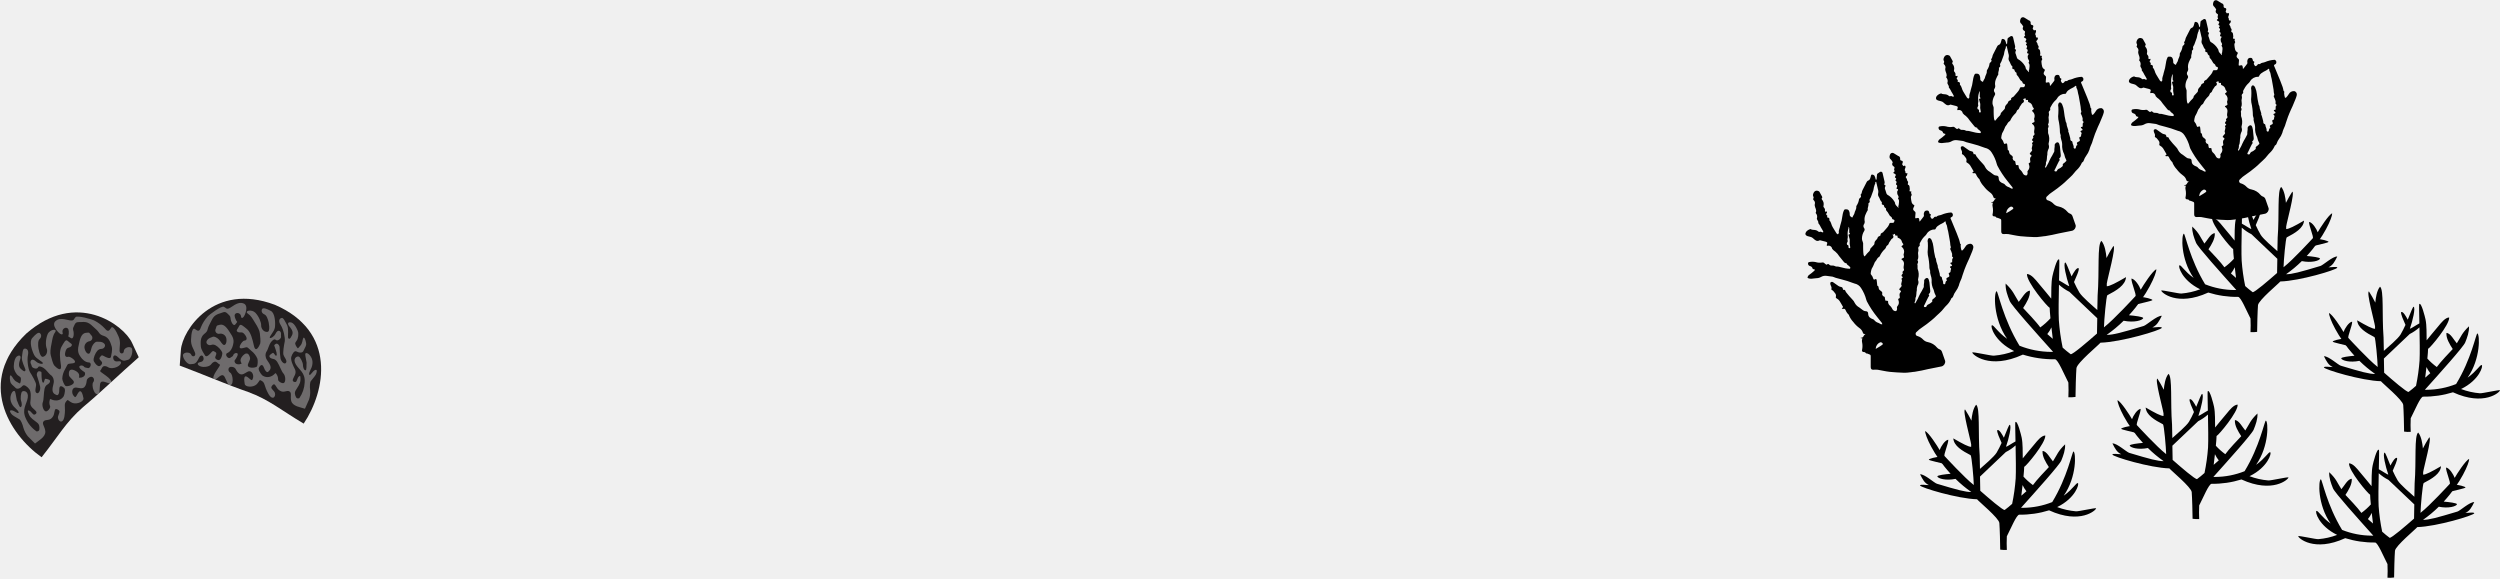
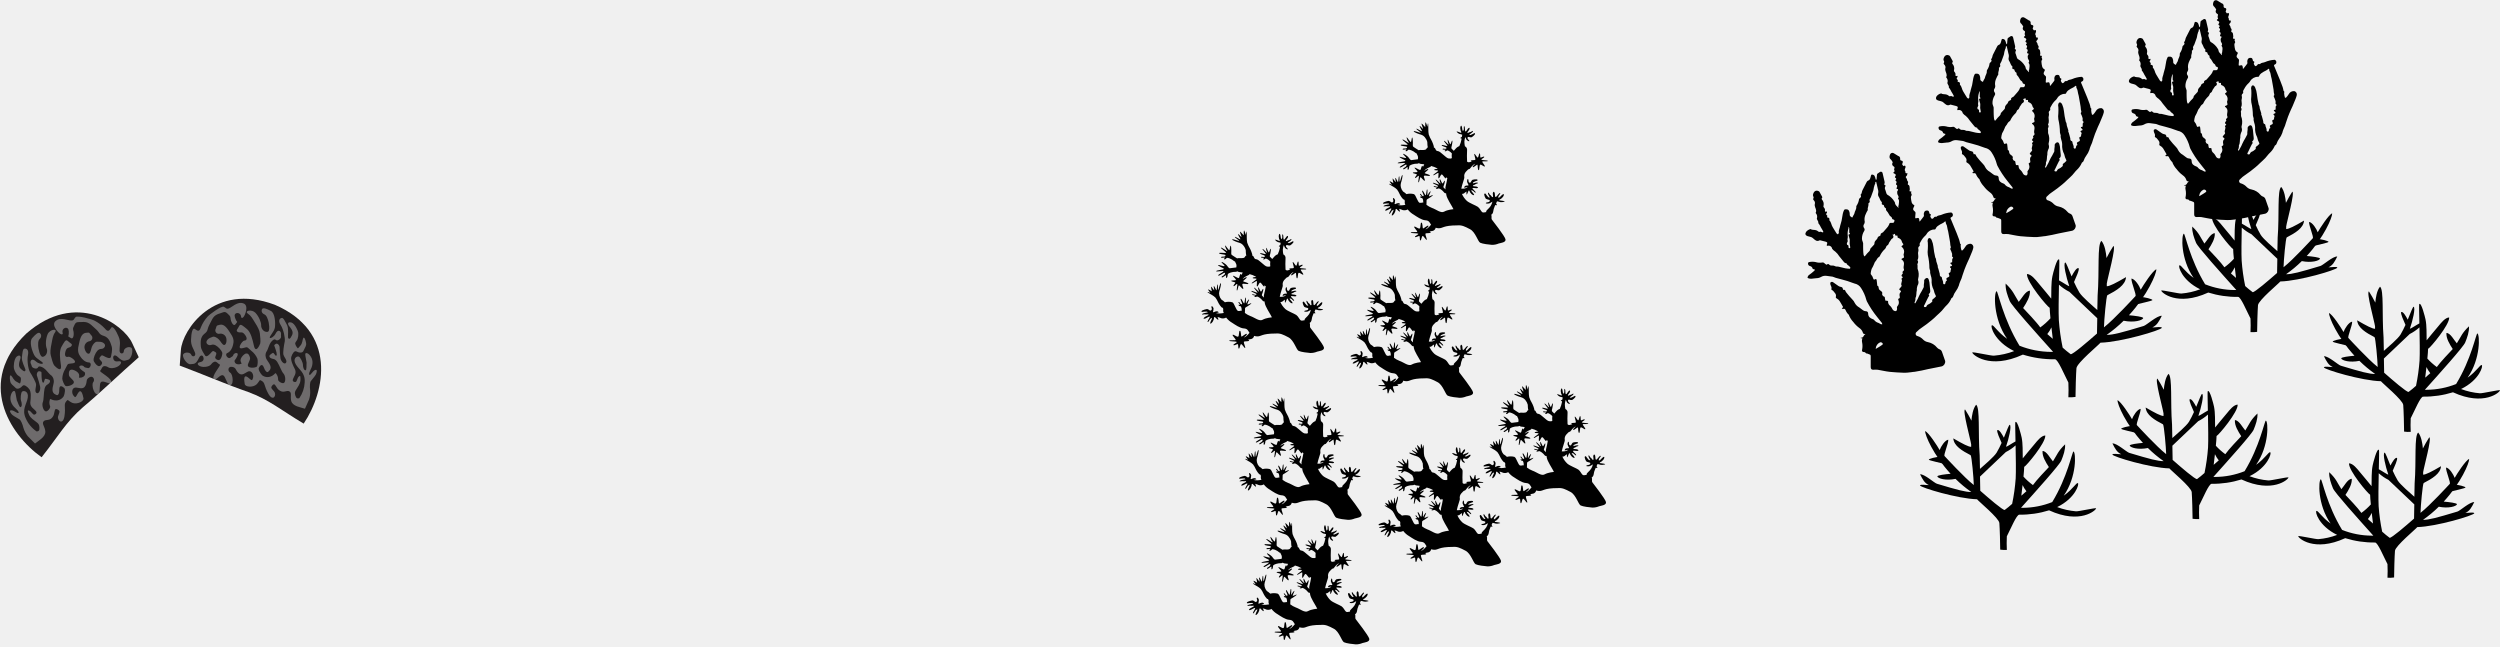
- <svg xmlns="http://www.w3.org/2000/svg" xmlns:xlink="http://www.w3.org/1999/xlink" id="stony-coral" viewBox="0 0 550.66 127.39">
+ <svg xmlns="http://www.w3.org/2000/svg" xmlns:xlink="http://www.w3.org/1999/xlink" viewBox="0 0 550.66 142.36">
  <defs>
    <style>.cls-1{fill:#231f20;}.cls-2{fill:#fff;fill-opacity:0.34;}</style>
+     <symbol id="Soft_coral" data-name="Soft coral" viewBox="0 0 99.94 100">
+       <path d="M95.63,66.17a13,13,0,0,1,1.95.06c.86.06,1.59.24,1.89.22s.38,0,.46-.34-.39-.67-.73-.87a14.71,14.71,0,0,0-3.81-1.16,3.93,3.93,0,0,0-1.86.92,1.12,1.12,0,0,1-1.17.33,1.63,1.63,0,0,1-.85-1,3.56,3.56,0,0,1,.31-1.64c.14-.42-.1-1.11-.6-.86a3,3,0,0,0-1.13,1.87,16.29,16.29,0,0,0,.25,1.94c0,.57.43.76.09,1s-.63.06-.91-.13a5.12,5.12,0,0,0-2.3-.59,2.26,2.26,0,0,0-1.28.77c-.25.43,1.45.52,2.29.7a11.79,11.79,0,0,1-3.08.34,20.5,20.5,0,0,1-3.43-.42,3.46,3.46,0,0,0,.49-2.5A2,2,0,0,1,82.72,63l.21,0c.82.08,3-3.32,3.42-4.34a19.63,19.63,0,0,1,2.22-3.88,14.69,14.69,0,0,1,2.75-2.08c.72-.42,3.84-2.13,3.67-2.44s-1.32.32-2.35.73c.83-1,2-2.61,1.93-2.85h0c-.15-.29-2.26,1-3.06,1.5.33-1.62.8-3.76.59-3.85S89.74,49,89.56,48.72s.73-3.18.27-3.33S88,49,87.71,48.82s-.38-4.72-.89-4.78-.12,4.34-.5,4.38S84.85,43,84.21,43s.67,5.31,1.13,6.44A6.81,6.81,0,0,1,85.4,53a8,8,0,0,1-1.74,3.42,15.72,15.72,0,0,0-2.82,2.17,11.7,11.7,0,0,0-6.06,0c-1.74.63-3,6.94-4.87,7.1s-1.58-.47-2.68-.16l-.11,0a8.14,8.14,0,0,1,.11-1.79A5.78,5.78,0,0,1,67.81,62c.32-.35,1.56-.13,1.88-1s-1.14-.07-1.22-.4,1.92-2,1.2-2.22-1,1-1.67,1.55-1,.38-1.25,0,1.8-3.79,1.17-4.19-2.11,3.5-2.69,3.79-.72-5.1-1.29-4.81.07,4.41-.28,4.65-.46-.66-.79-1.24S61.26,56,61.09,56.27s1.77,3.9,1.35,4.1-2.86-1.24-3.14-1,2.07,1.86,2.85,2.35,2.16,1.09,2.26,1.71c.07.43.11,2.57.13,3.88A18.15,18.15,0,0,1,60,69.86c-3.31,1.1-7.25,4.57-9.93,3s-7.57-2-7.57-2a20.82,20.82,0,0,0,1.1-2.05c.16-.47,4.42-6.94,4.73-9.62.06-.47.13-.95.21-1.42l.3.17s1-.16,1.27-.7a11.31,11.31,0,0,1,2.41-2.33,8.18,8.18,0,0,1,1.89-1c.53-.09,1.33.7,2.21.27s-.85-.63-.66-.91,3-.43,2.65-1-1.52.18-2.51.27-1.09-.25-.95-.67,4.33-1.82,4.14-2.43-4.36,1.45-5,1.37,3.35-4,2.67-4.13-3.33,3.22-3.79,3.21.14-.72.33-1.3.37-2.35,0-2.25S51.89,50,51.4,49.92s-1.3-2.35-1.74-2.28.2,2.4.44,3.15.87,1.88.48,2.38c-.17.21-.85.88-1.57,1.59a6.44,6.44,0,0,0-.22-3,61.74,61.74,0,0,1-1.29-6.25,6.86,6.86,0,0,0,1.22-.7c-.13.43-.15.76,0,.89.69.47,2.35-3.06,3.31-3.16s1.79,3.21,2.52,3.16-.22-4.18.32-4.42,3.62,2.34,4.1,1.87-4.12-3-3.94-3.61,3.24-.08,3.15-.81-2.29-.56-2.84-.93h0a20,20,0,0,1,2.79-1.36c.67-.26,1.62-.56,2.68-.85,0,0,0,0,0,.07,0,.82,2.5,1.28,4.21,2.59a7.25,7.25,0,0,1,1.35,1.35c-1-.34-2.74-1.87-3.29-1.35s3.33,2.88,2.82,3.29-4.34,1.11-4.19,1.93,4-.44,4.75.19-1.11,3.51-.53,4,3-3.06,3.52-2.84S70.34,49,71,49s-.7-5.07-.15-5.34,2.4,2.28,2.88,1.7-1.24-2-1.36-2.68,3.15-.82,3.27-1.51-3.7-.1-3.8-.84,2.69-2.87,2.35-3.32h0c-.3-.4-3.55,1.82-4.52,1.89l-.46-.48c-.37-1-.73-3-1.34-2.94-.23,0-.35.41-.44.94a11.39,11.39,0,0,1-1.1-2.13v0a13.62,13.62,0,0,1,1.59-.2,5.58,5.58,0,0,0,2.91-.77,1.53,1.53,0,0,0,1.19.42,12.28,12.28,0,0,1,4.05.58,7.84,7.84,0,0,1,2.28,1.1c.41.47.08,2.68,1.08,3.24s.12-2.12.55-2.16,3.05,2.52,3.48,1.68S82,37,81.28,36.07s-.72-1.36-.16-1.56,4.57,3,5.16,2.29S82.33,34.16,82,33.39s6.33.58,6-.19-6-1.24-6.24-1.72S83.13,30.33,83.9,30s2.91-1.58,2.59-1.84-5.17,1.42-5.37.85,2.79-2.85,2.45-3.26-3.47,1.75-4.18,2.62-1.66,2.48-2.46,2.48c-.6,0-3.81-.45-5.38-.68a8.88,8.88,0,0,1-.18-1.37c-.06-1.51,1-2.54,1.22-3.5a1.3,1.3,0,0,0,.91-.4,11.56,11.56,0,0,1,3.26-2,7.37,7.37,0,0,1,2.3-.58c.58.1,1.15,1.44,2.21,1.25s-.67-1.15-.39-1.44,3.26.67,3.07-.2-1.63-.38-2.68-.67-1.06-.77-.77-1.25,5.08-.58,5.08-1.44-5,.1-5.66-.29,4.8-3.84,4.13-4.22-4.51,2.78-5,2.59.38-.86.77-1.53,1.15-2.88.77-2.88-2.88,4.12-3.36,3.84-.57-3.55-1.05-3.65-.58,3.16-.58,4.22.28,2.78-.29,3.26S72.1,22,70.89,22.78l0,0c-1.11-.52-3.79.08-5.27-.37s-1-1.34-1.93-1.85a1.57,1.57,0,0,0-.35-.13c.44-.74.46-3.43.51-4.39a9.75,9.75,0,0,1,2-3.84,6.6,6.6,0,0,1,3.07-2.11c1.2-.22,6.35-2.12,6-2.78s-5.5,1.55-5.66,1.15S73,5.75,72.74,5.27s-4.18,2.23-4.51,2,2.19-3.85,1.82-4.22-2.39,2.35-2.69,2.3S68.8,1.3,68.52,1.05s-1.77,1.62-3,2.94c0-1.11,0-4-.29-4s-1,2.2-1.43,3.67c-.18-1.28-.38-2.82-.59-2.81S63,5.06,63,6a20.11,20.11,0,0,1-.36,4,24.32,24.32,0,0,1-2.15,4.6c-.61,1-2.26,4.92-2,6l-.25.06c-1.34.37-.89,2.75-3,2.82s-6.61,5.72-8.76,6-2,0-2,0l-.66-.25a16,16,0,0,0,0-3.87,10.09,10.09,0,0,1,1.86-1.64,5.79,5.79,0,0,1,1.76-.84c.48,0,1.16,1,2,.72s-.73-.88-.54-1.16,2.73.07,2.44-.64-1.38-.07-2.27-.16-1-.5-.82-.95,4-1.27,3.86-2-4,.85-4.6.62,3.23-4,2.63-4.22-3.18,3.06-3.6,3,.17-.79.37-1.42.46-2.63.15-2.57-1.65,4-2.08,3.78-1-2.93-1.44-2.94,0,2.79.22,3.68.68,2.33.29,2.82c-.19.24-1,1.06-1.82,1.84C41,21.92,40,20.52,38.69,19.86c-.37-.19-.68-.33-1-.45a2.68,2.68,0,0,0-.12-.34A19.25,19.25,0,0,1,36,14.13c0-.28-.08-.58-.13-.87a2.68,2.68,0,0,0,.92-.27c.35-.24-.5-.7-1.15-1.1-.12-.71-.23-1.35-.31-1.79a3.12,3.12,0,0,1,1-.31,4.27,4.27,0,0,0,2.34-.89c.49-.6,1.33-1,1.22-1.34s-2.2.51-2.68.71-.86.47-1.1.12.4-1.09.52-1.5.13-1,.27-1.58-.08-2.44-.7-2.54-.9,2.91-1,3.47a3,3,0,0,1-.47,1,9.06,9.06,0,0,1-.65-1.15c-.11-.32,0-1.79,0-2.22s-.2-.8-.42-.7-.38.72-.44,1.29-.12,2.8-.36,2.94-.69,0-.95-.51a19.78,19.78,0,0,0-1.34-1.85s-.93-.83-1.15-.51,0,1,.16,1.44,1.47,1.93,1.52,2.13,0,.55-.18.64-1.47-.7-1.78-.75a4.22,4.22,0,0,1-.77-.15c-.3-.09-1.5-1-1.77-.79s.23.86.59,1.19A12.25,12.25,0,0,0,29,9.59c.25.08.73.29.54.45a1.32,1.32,0,0,1-1,.3A10.24,10.24,0,0,1,27,9.66c-.68-.33-1.19-.72-1.44-.79S25.23,8.74,25,9s0,.7.14,1a10.1,10.1,0,0,0,2.53,2.22,4.2,4.2,0,0,0,2-.2,1.06,1.06,0,0,1,1.15.09A1.26,1.26,0,0,1,31,13.22a4.55,4.55,0,0,1-1.12,1.32c-.34.31-.5,1,0,.94a3.88,3.88,0,0,0,1.92-1.25c.39-.5.51-1.27.82-1.76a1.16,1.16,0,0,0,.17-.49,11.85,11.85,0,0,1,.8,3.76,18.42,18.42,0,0,1-.42,3.8,3.14,3.14,0,0,0-1.78,3.32,85.2,85.2,0,0,1,0,9c-.16.79-1.6.75-1.6.75h0A11.71,11.71,0,0,1,27.52,32c.49-.2.84-.4.81-.62-.08-.59-2.13-.46-3.15-.59l-.58-.33c-.15-.94,1.3-4.51.84-4.7h0c-.51-.21-2,2.91-2.71,3s-1-3.67-1.66-3.4-.08,3.39-.75,3.43-2.46-1.25-2.91-.67,2.44,1.75,2.3,2.33-5.4.42-5.24,1.07,4.15,0,4.48.51-2.59,3.55-2,4,3-2,3.78-1.42.4,4.48,1.24,4.44.66-3.82.95-4.4,3.39,2.66,3.83,1.91-1.51-2-2-2.8a7.11,7.11,0,0,1,1.62,1C28,36,29,38.3,29.78,38.12h0c.63,0,1.51,1.15,2.61,2.25a5.11,5.11,0,0,1,1.26,4.42c-.23,1,1.81,5.68,2.46,9.34a11.8,11.8,0,0,1-2.7-.13A7,7,0,0,1,31,53a2.62,2.62,0,0,1,.44-.12c.42-.09,2.43.88,2.34.27A2.45,2.45,0,0,0,33,51.92a3.6,3.6,0,0,0-2-.35c-.27.07-.55.11-.75-.23s.2-.35.36-.91a19,19,0,0,0,.76-1.77A3.85,3.85,0,0,0,31,46.41c-.32-.43-.71.14-.72.6a4.49,4.49,0,0,1-.24,1.7,1.23,1.23,0,0,1-1,.61c-.33,0-.76-.45-.83-.78a4.16,4.16,0,0,0-1.2-1.62,10.18,10.18,0,0,0-3.34-.39c-.33.06-.8.19-.83.55s0,.38.27.51.85.25,1.55.53a10.89,10.89,0,0,1,1.55.71,1.32,1.32,0,0,1,.42.9h0c0,.24-.47,0-.69-.11a12.68,12.68,0,0,0-2.18-.45c-.48,0-1.34.05-1.28.36s1.5.61,1.77.77a4.65,4.65,0,0,1,.63.47c.24.2,1.66.59,1.74.81s-.18.45-.36.56-2.16.14-2.6.3-1.08.47-1.18.84,1.15.51,1.15.51A19.79,19.79,0,0,0,26,53.56c.54-.14,1,.09,1,.36S25.41,55.71,25,56.13s-.75,1-.67,1.18.45.09.8-.16,1.35-1.32,1.66-1.46a9.33,9.33,0,0,1,1.29-.29h0a2.85,2.85,0,0,1-.47,1c-.35.46-2.4,2.65-1.91,3s2-.68,2.36-1.17.76-.89,1-1.25.33-1.21.7-1.36l.44.15a3.09,3.09,0,0,1,.28.71c.17.49,1,2.59,1.26,2.45s.06-1,.18-1.79a3,3,0,0,0-.1-.68,11.3,11.3,0,0,1,2.1,1.51,2.35,2.35,0,0,0,1.69.41,17.49,17.49,0,0,1-4,5.69c-1.89,1.73-7.41,3.78-9,4.89s-2.52,3.47-3.47,4.26-1.93.11-3.39,0a2.35,2.35,0,0,0,.07-.31c.16-1.1-2.21-2.37-3.63-4.58a10.62,10.62,0,0,1-1.48-3.65,1.36,1.36,0,0,0,.49.34,21.91,21.91,0,0,0,1.92,1.09,5.58,5.58,0,0,0,2.75.1c.58-.23,0-.72-.54-.82a6.28,6.28,0,0,1-2-.56,1.14,1.14,0,0,1-.5-1.06c0-.33.71-.66,1.12-.66a5.56,5.56,0,0,0,2.21-.86,9,9,0,0,0,1.25-3.2c0-.33,0-.82-.46-.92s-.46,0-.67.16-.5.79-1,1.42a10.31,10.31,0,0,1-1.21,1.39,1.86,1.86,0,0,1-1.17.23c-.29,0,.09-.46.29-.66a11.49,11.49,0,0,0,1-2c.17-.46.25-1.32-.12-1.32S13.08,58.76,12.84,59a4.82,4.82,0,0,1-.71.53c-.29.2-1.09,1.52-1.38,1.55s-.5-.26-.58-.46.34-2.14.26-2.61-.3-1.15-.71-1.32-.87,1-.87,1A16.31,16.31,0,0,0,8.59,60a.79.79,0,0,1-.67.92c-.33,0-1.75-1.88-2.17-2.35s-1-.92-1.24-.89-.21.43,0,.82,1.25,1.58,1.34,1.92a7.75,7.75,0,0,1,0,1.32h0a3.63,3.63,0,0,1-1.12-.66c-.46-.43-2.58-2.87-3.17-2.47s.33,2.11.83,2.54.87.92,1.25,1.22,1.5.6,1.46,1-.58.4-1.21.46-3.29.43-3.21.76,1.21.27,2.09.53a5.91,5.91,0,0,0,3-.43,4.58,4.58,0,0,1,1.19-.23c.19.43.47,1,.78,1.71-.43.67-1,1.5-.51,1.53a3.7,3.7,0,0,0,1.12-.24l.4.81a16.55,16.55,0,0,1,1.42,5,3.41,3.41,0,0,0,1.58,2.21h0c-.79.95.16,2.84-.63,3.94S.69,92.72.06,95.4s4.1,3,5.52,3.47a13.72,13.72,0,0,0,5.52,1.1c2.21-.16,7.73-.79,9.62-1.74s3.81-8.67,8.22-11,6.76-3.47,10.39-3.15c11.83,0,11.71,2.5,15.34,2.35A9.83,9.83,0,0,0,57,86a3.34,3.34,0,0,0,2.31,2.56,15,15,0,0,1,2.72.63c-.59.21-1,.42-1,.66.08.64,2.5.53,3.71.68l.67.36c.17,1-1.6,4.81-1.07,5h0c.59.24,2.37-3.08,3.25-3.15s1.13,3.95,1.9,3.67.16-3.63.94-3.66,2.88,1.38,3.42.76S71,91.64,71.16,91s6.37-.36,6.18-1.06-4.88-.09-5.27-.61,3.12-3.75,2.41-4.22S70.92,87.22,70,86.59s-.39-4.8-1.37-4.76-.84,4.08-1.19,4.68S63.51,83.61,63,84.4s1.73,2.13,2.36,3a8.59,8.59,0,0,1-1.88-1.06,18.63,18.63,0,0,1-2.72-2.85l.2-.25c.95-1.26,1.26-3.15,4.41-3.31s7.26-3.11,9.46-4.53a16.87,16.87,0,0,0,5-4.34,5.39,5.39,0,0,0,4,.57,15.78,15.78,0,0,1,3.15-1.07,2.33,2.33,0,0,0-.36.61c-.12.74-.69,1.44-.39,1.7s1.86-1.27,2.21-1.65.55-.74,1-.51.25,1.16.39,1.59.47,1,.68,1.58S92,76.17,92.67,76s-.86-3-1.09-3.61a2.61,2.61,0,0,1-.16-1.14h0a13.68,13.68,0,0,1,1.32.85c.3.26,1,1.68,1.34,2.07s.67.68.84.51-.06-.81-.34-1.37S93,70.66,93.16,70.44s.68-.24,1.23.14,2.42,1.25,2.42,1.25,1.41.44,1.43.06-.59-.95-1-1.29-2.6-1.27-2.76-1.45-.37-.5-.21-.67,1.86.12,2.19.05a4.86,4.86,0,0,1,.86-.13c.34,0,2,.35,2.2.1s-.74-.72-1.29-.9A17.48,17.48,0,0,0,95.67,67c-.29,0-.89,0-.8-.22A1.13,1.13,0,0,1,95.63,66.17Z" />
+       <polygon points="65.25 0 65.25 0 65.25 0 65.25 0" />
+     </symbol>
    <symbol id="Acropora_spp." data-name="Acropora spp." viewBox="0 0 99.52 82.08">
      <g id="ian_symbols_874ac0bd37e014841593bf102519fd55" data-name="ian symbols 874ac0bd37e014841593bf102519fd55">
        <path d="M85.8,33.42c1.25-.4,8.86-1.93,8.72-2.4s-3.93-1.6-6.54-1.6" />
        <path d="M94.44,45.41c2.45-1.12,3.44-3,5-6.11-2.57-.15-8,4.91-9.53,5.35-11.78,3.54-16,4.67-19.41,4.67a68.69,68.69,0,0,0,8.91-7.42c5.5,1.12,9.89-.19,10.3-1.4-.17-.72-4.43-1.21-7.51-1.49C91.92,28.44,96.66,17.29,96.57,14.9c-1.94.75-6.89,8.38-8.19,10.72-.64-1.9-3-5.65-4.88-5.85C83.4,22,86.26,28.3,85.61,29S74.32,41.28,69.25,45.23l-.16.14c.06-3.67,1.22-16.55,1.79-16.85,4.75-2.46,9.49-5.25,9.79-9.5-5.38,3.13-8.6,4.79-10.09,4.78,0-.4,0-.88,0-1.41h0c.33-2.6,5.07-19.56,3.44-19.68A68.15,68.15,0,0,0,70.43,9c-.22-2.66-.86-6.88-2.66-9-2.3,1.83-1,15.83-2,28.67-.06.78-.11,3.94-.16,7.6-2.27-2-8-6.88-9.41-9.19a56,56,0,0,1-2.81-5.49c.8-1.93,3.1-6.7,2.36-7.27-1-.38-2.58,2.26-3.64,4.32-1.69-4.05-2.83-7.32-3.35-7.31-1.11.73.53,7.8,2.14,12.42-.61,0-3.34-1.94-5.36-3,.13-6,.23-10.77.08-10.93-1.17-1.21-3.28,7.37-3.57,8.78-.7,3.43-.54,8.13-.61,11.71-.87-1.17-3.81-4.59-6.73-8.12-1.5-1.81-3.73-4.71-6-4.81-.34,4.09,10.74,17.26,11.92,17.74,0,1,.16,3.07.4,5.5a35,35,0,0,1-5.34,4.78c-1.72-2.53-7.67-8.79-9-10.17,1.8-2.79,3.79-6,3.57-9.09-2.27,0-4.34,4.18-5.87,5.86-2.45-3.84-2.78-5.7-6.87-9.61-.18,3.15,1,6.31,2.13,9.12.93,2.41,14.16,17.12,22.78,26.73h-.09l-1,0h0A45.55,45.55,0,0,1,24.79,55c-8.64-14.19-11.18-28.23-12-28.6h0c-1.4.46-2,14.26,5.52,25-5.19-3.69-7.08-7.46-8-7.1S11.55,52.72,22,57.82a38.84,38.84,0,0,1-10.63,2.4C10,60.35.48,58.15,0,58.51c-.08,1,8.89,9.27,26.57,1.15a54.36,54.36,0,0,0,16.86,2.46c1.54,0,4.82,8,7,12.2.1,2.56.14,5.35,0,7.71a20.39,20.39,0,0,0,3.74-.16c0-2.8.25-12.29.49-15.07s11.83-12.3,12.6-13.39c10.88-.28,31.83-6.56,32.23-7.82C99.19,44.85,96.43,45.41,94.44,45.41ZM39.37,48.88a16.67,16.67,0,0,0,2.17-3.49c.23,2.05.47,4.14.71,6Zm26.07-.27c-4.83,4.25-12.67,11-13.79,10.85h0A52.79,52.79,0,0,1,47.43,56a108.17,108.17,0,0,1-2-14.37c-.21-4-.08-11.78.06-18.64A24.88,24.88,0,0,0,51,26.75h0L65.58,40.59C65.54,43.8,65.49,46.85,65.44,48.61Z" />
      </g>
    </symbol>
    <symbol id="New_Symbol_4" data-name="New Symbol 4" viewBox="0 0 37 48.48">
      <path d="M21.59,48.47c-1-.05-2-.08-3-.19s-1.79-.32-2.69-.47c-.33-.05-.68,0-1,0s-.53-.13-.54-.58c0-.76,0-1.53,0-2.29,0-.28,0-.42-.28-.51l-.52-.2c-.09,0-.24,0-.28-.09a.52.52,0,0,0-.47-.23.35.35,0,0,1-.35-.49,4,4,0,0,0,0-1.67,1.15,1.15,0,0,1,0-.6c.12-.26.06-.3-.18-.27,0,0-.09,0-.13-.05s.07-.07.11-.07c.3,0,.45-.17.57-.42s.24-.21.37-.31a2.92,2.92,0,0,1-.43-.16.38.38,0,0,1-.13-.21,1.9,1.9,0,0,0-.79-1.05,6.44,6.44,0,0,1-1.33-1.32,4.83,4.83,0,0,1-.94-1.45s0-.07,0-.09a2.87,2.87,0,0,1-.77-1.11c-.11-.19-.22-.29-.44-.24a.61.61,0,0,1-.25,0,.46.46,0,0,1-.13-.08s.06-.12.1-.14c.24-.09.2-.2.08-.38-.24-.37-.42-.78-.67-1.14a1.78,1.78,0,0,0-.6-.54c-.21-.11-.26-.17-.21-.41a.83.83,0,0,0-.2-.78c-.2-.21-.33-.5-.61-.65A.21.21,0,0,1,5.71,30c.12-.38-.16-.67-.24-1,0-.18-.08-.35.09-.46a.43.43,0,0,1,.52,0c.39.28.77.56,1.17.82a1.3,1.3,0,0,0,.46.19c.38.07.45.13.53.51a.5.5,0,0,0,.08.17c.49-.16.45.36.64.54a19.46,19.46,0,0,0,1.36,1.57,2.29,2.29,0,0,1,.52.75,2.43,2.43,0,0,0,1,1,8.25,8.25,0,0,1,.77.58,1,1,0,0,0,.59.24c.42,0,.6.2.6.56,0,.69.47,1,1,1.19a.79.79,0,0,1,.29.16,1.82,1.82,0,0,0,1,.68,4.22,4.22,0,0,1,.53.29c.08,0,.19,0,.29,0a.71.71,0,0,0-.07-.27c-.35-.45-.72-.89-1.07-1.34a20.84,20.84,0,0,1-2.26-3.44,1.12,1.12,0,0,1-.12-.33,8.56,8.56,0,0,0-1.15-2.59,2.16,2.16,0,0,0-1.45-1c-.52-.15-1-.38-1.53-.54-.86-.26-1.73-.48-2.59-.71l-.18-.07a2.4,2.4,0,0,0-.52-.19c-.45-.06-.89-.1-1.34-.18a1.85,1.85,0,0,0-1.21.24,2.1,2.1,0,0,1-1.07.28,9.13,9.13,0,0,0-1,.11l-.2,0c-.3,0-.74-.12-.71-.27A1,1,0,0,1,.69,27a13.08,13.08,0,0,0,1.26-1,.9.9,0,0,0,.14-.24c-.09,0-.52-.15-.53-.21-.06-.37-.33-.51-.63-.6a.5.5,0,0,1-.36-.39c-.06-.23,0-.44.26-.47a3.35,3.35,0,0,1,1.38,0,3.07,3.07,0,0,0,1.54.09c.17,0,.25,0,.39.15.43.4.56.35.57.34.3-.36.47,0,.68.12a.66.66,0,0,0,.4.06,1.46,1.46,0,0,1,.83.19c.15.08.38,0,.56.05.53.12,1.05.27,1.59.38a6.65,6.65,0,0,0,1,.1s.13-.16.12-.23-.12-.16-.17-.24c-.19-.28-.61-.33-.67-.73a.81.81,0,0,1-.63-.34c-.34-.4-.65-.82-1-1.23a4.16,4.16,0,0,0-.85-1,2.81,2.81,0,0,1-.7-.63.81.81,0,0,0-1.07-.65c-.15,0-.15-.17-.09-.31.16-.39.1-.5-.29-.61l-1.09-.28c-.08,0-.19-.07-.25,0-.62.33-1-.1-1.4-.45a1.12,1.12,0,0,0-.58-.32,5.19,5.19,0,0,1-.69-.18c-.46-.17-.55-.51-.28-.93a1.74,1.74,0,0,1,1-.62c.37.27.82.12,1.22.27a1.21,1.21,0,0,1,.4.22c.14.13.23.19.44.11s.33.09.5.12.3,0,.19-.24-.34-.58-.51-.88c0-.09-.31-.57-.41-.72s-.15-.14-.14-.19c.08-.36-.21-.58-.3-.88,0-.06-.06-.14,0-.19a1.16,1.16,0,0,0-.26-1.12s-.06-.1,0-.14c.26-.56-.16-1-.23-1.52a.63.63,0,0,1,0-.28.8.8,0,0,0-.21-.89c-.08-.08-.18-.27-.14-.32a.46.46,0,0,0,0-.59.66.66,0,0,1,0-.48c.2-.65.66-.89,1.2-.63a.44.44,0,0,1,.19.15q.25.43.48.87c.1.19.26.38,0,.6,0,0,0,.16.05.21a1.49,1.49,0,0,1,.37,1.37.39.39,0,0,0,0,.29c.2.25.41.48.3.86,0,.14.16.26.34.15s.14.24.1.27c-.23.24-.23.43.08.61A.25.25,0,0,1,4.8,14c-.14.21,0,.29.15.3s.38.16.31.43c0,.06,0,.16,0,.19.43.39.41,1,.71,1.45s.57,1,.87,1.42c.06.09.2.13.3.2.07-.12.23-.26.21-.36-.12-.55.23-1,.28-1.52A10.36,10.36,0,0,1,7.94,15c.11-.51.16-1,.27-1.54a3.3,3.3,0,0,1,.28-.81c.1-.21.33-.18.54-.17a.59.59,0,0,1,.58.41,1.53,1.53,0,0,1,.13.68.53.53,0,0,0,.27.55c.32.23.31.23.45-.15.08-.21.28-.39.31-.6.07-.5.47-.9.41-1.44a.5.5,0,0,1,.06-.25,3.22,3.22,0,0,0,.55-1.45.19.19,0,0,1,.07-.13c.28-.22.52-.44.24-.82a.05.05,0,0,1,0,0c.35-.24.27-.68.44-1,.32-.59.61-1.2.92-1.8a.65.65,0,0,1,.3-.32c.47-.14.51-.56.61-.91.05-.19.08-.43.26-.43a.75.75,0,0,1,.56.26,2.85,2.85,0,0,1,.26.76,1.85,1.85,0,0,0,.08.17c0-.06.12-.12.13-.18,0-.3.06-.6.08-.9A.41.41,0,0,1,16,4.52a3.7,3.7,0,0,0,.37-.26.38.38,0,0,1,.61.26c.14.62.3,1.24.43,1.86a.71.71,0,0,1,0,.35c-.06.2-.17.4.18.43a.32.32,0,0,1,0,.24.79.79,0,0,0,0,.82,6,6,0,0,1,.21.68.68.68,0,0,0,.2.34A4.17,4.17,0,0,1,19.6,10.8a.59.59,0,0,1,.11.23c0,.46.38.71.63,1a1.41,1.41,0,0,0,.13.12c0-.06.05-.14,0-.18-.11-.2.07-.37.06-.5,0-.41.2-.84-.06-1.23,0-.06-.12-.15-.11-.16.41-.44-.21-.76-.15-1.18,0-.15-.08-.31.06-.49S20.48,8,20.17,8c-.15,0-.15-.14-.09-.28s.28-.53-.14-.69c0,0,0-.16,0-.21.15-.23.17-.43,0-.57s-.2-.17-.06-.31a.21.21,0,0,0,0-.35c-.23-.12-.24-.21-.09-.42s.14-.41-.18-.54-.36-.24-.06-.44c.05,0,.1-.2.07-.22-.3-.27.17-.69-.1-.86-.45-.27-.55-.56-.31-1a2.41,2.41,0,0,0-.42-.62c-.41-.32-.3-.69-.18-1.06a.56.56,0,0,1,.79-.33,7.93,7.93,0,0,1,.77.47c.07,0,.13.12.21.14a.57.57,0,0,1,.46.68c0,.22.09.34.32.37s.33.2.24.45-.18.34,0,.53.16.34.37.11c0,0,.17,0,.22.09s.06.28,0,.42-.26.48,0,.72c0,0,0,.15,0,.23s.1.25.26.23.34,0,.14.23a.14.14,0,0,0,0,.1c0,.27-.56.37-.16.77.18.17.07.56.36.74,0,0,0,.19,0,.25s-.15.37,0,.43c.41.15.29.5.36.78a.73.73,0,0,1,0,.35c-.06.21-.1.39.23.34a.23.23,0,0,1,.14.05s.05.08,0,.09c-.25.27.25.51,0,.79a.62.62,0,0,0-.11.41,5.63,5.63,0,0,0,.19,1.13.93.93,0,0,0,.43.5c.19.09.17.16.1.3-.34.68-.32.75.23,1.24a.42.42,0,0,1,.07.29c0,.3-.07.59-.07.89s.09.25.31.2c.47-.11.5-.07.6.41,0,.07,0,.14,0,.2a.82.82,0,0,0,.05.14.63.63,0,0,0,.11-.09l.59-.75c.14-.18.33-.34.25-.63a.83.83,0,0,1,0-.35c.09-.45.31-.64.76-.61.26,0,.37.2.42.44s.06.27.12.29c.25.07.32.16.16.4s.26.73.34.71a.63.63,0,0,0,.36-.22.43.43,0,0,1,.49-.25c.05,0,.13,0,.15,0,.28-.36.74-.26,1.1-.44a6.15,6.15,0,0,1,2.08-.5c.12,0,.31.16.37.29a.72.72,0,0,1,0,.47.45.45,0,0,1-.25.25c-.37.13-.21.34-.11.56q.63,1.47,1.24,3c.19.47.37.94.54,1.42.08.22.11.45.17.67s0,.19.07.22c.23.14.09.28.09.46a3.92,3.92,0,0,0,.18,1s.21.05.24,0a4.14,4.14,0,0,0,.58-.74,1.26,1.26,0,0,1,1.27-.7.77.77,0,0,1,.52.88,5.23,5.23,0,0,1-.26.82c-.21.53-.44,1.06-.66,1.59-.12.28-.26.54-.38.82-.22.51-.44,1-.64,1.54s-.28.84-.43,1.25a7.27,7.27,0,0,1-.54,1.45,5.13,5.13,0,0,0-.28.85,4.72,4.72,0,0,1-.69,1.28,3.6,3.6,0,0,0-.55,1.06.65.65,0,0,1-.32.41c-.09,0-.14.19-.19.29a4.49,4.49,0,0,1-1,1.36c-.37.34-.65.78-1,1.15s-.76.73-1.14,1.08a13,13,0,0,1-1.1,1,25.52,25.52,0,0,1-2.18,1.64,6.1,6.1,0,0,0-1.12.93.51.51,0,0,0,.22.93,2.78,2.78,0,0,1,1.22.78,1.94,1.94,0,0,0,1.06.55,3.43,3.43,0,0,1,2,1.21,1.18,1.18,0,0,0,.49.35.89.89,0,0,1,.59.59c.24.67.49,1.34.7,2A1.09,1.09,0,0,1,30,47.07c-1,.22-2,.41-3.05.61-.47.1-.92.22-1.39.31s-1,.19-1.5.27c-.25,0-.51.06-.76.09l-1,.11C22.21,48.48,21.84,48.48,21.59,48.47ZM14.36,26.54c0,.09,0,.26.11.34a2,2,0,0,1,.44.83c.08.21.14.33.39.18s.35,0,.38.22.06.61.1.91c0,.1,0,.27.06.28.31.1.22.39.29.6a.79.79,0,0,0,.12.27c.28.31.84.44.61,1,0,0,0,0,0,0,.1.19.11.43.41.51s.18.41.26.62,0,.4.34.3a.41.41,0,0,1,.32.13,1.07,1.07,0,0,0,.44,1,2.09,2.09,0,0,1,.39.5,1.38,1.38,0,0,1,.15.28.79.79,0,0,0,.71.39c.18,0,.31-.32.28-.6a.3.3,0,0,0,0-.1c-.08-.16,0-.26.09-.4a1.19,1.19,0,0,0,.24-1.23c-.06-.13-.17-.38.06-.44s.24-.22.21-.41-.18-.69.19-1a.23.23,0,0,0-.08-.38c-.33-.14-.24-.3-.06-.5a3.32,3.32,0,0,0,.29-.34c0-.06.1-.17.08-.21-.2-.28-.06-.55,0-.83s.11-.4,0-.54,0-.26.13-.34.16-.2,0-.27-.23-.27-.07-.46.23-.28.2-.32c-.2-.27,0-.38.17-.53a.3.3,0,0,0,.08-.28c-.21-.42,0-.84,0-1.25a1,1,0,0,0-.42-.86c-.21-.12-.16-.21,0-.3.54-.22.45-.19.35-.72a.57.57,0,0,1,.06-.45,1.3,1.3,0,0,0-.33-1.25c-.28-.24-.28-.24,0-.45s.24-.29,0-.55a.42.42,0,0,1-.1-.21,1.16,1.16,0,0,0-.8-.9c-.37-.14-.06-.42-.24-.51s-.43.18-.48-.23-.27.07-.45,0-.1.12,0,.2a.45.45,0,0,1-.15.66c-.23.11-.3.29-.42.47a2.65,2.65,0,0,0-.46.82.43.43,0,0,1-.21.21.52.52,0,0,0-.29.38,1,1,0,0,1-.25.43,4.84,4.84,0,0,0-1.15,1.58.28.28,0,0,1-.13.15,1.45,1.45,0,0,0-.58.69c-.16.28-.43.46-.51.82a7.36,7.36,0,0,1-.57,1.16A4.76,4.76,0,0,0,14.36,26.54Zm14.81-1.47-.09,0c.07.19.14.37.2.56a11.08,11.08,0,0,1,.29,1.08c0,.26,0,.56.36.64.05,0,.11.13.11.21,0,.4.35.74.26,1.18,0,.07.1.21.19.25a.28.28,0,0,0,.26-.08c.13-.23,0-.58.39-.71a.59.59,0,0,0-.06-.22c-.15-.25,0-.37.19-.47.48-.22.49-.26.31-.74-.05-.14-.09-.29.11-.32s.3-.3.27-.46.26-.39,0-.6-.15-.32.11-.39.25-.2.09-.37l-.12-.1c-.17-.14-.23-.28.06-.34s.2-.08.2-.24,0-.55.06-.62c.43-.28-.19-.36-.07-.56a.32.32,0,0,0,0-.14,1.12,1.12,0,0,0,0-.34,5.35,5.35,0,0,0-.39-1c0-.06-.06-.16,0-.19.25-.26,0-.5,0-.76s-.08-.81-.16-1.21c-.11-.58-.21-1.17-.31-1.75a9.11,9.11,0,0,1-.24-1.07c0-.4-.4-.69-.29-1.11,0,0-.16-.07-.18-.05-.39.42-1,.54-1.41.88a1.47,1.47,0,0,0-.63.68.26.26,0,0,1-.29.21,1.94,1.94,0,0,0-1.69.95,1.79,1.79,0,0,1-.31.4,4.39,4.39,0,0,0-1,1.29c-.14.25-.34.46-.23.79,0,.07,0,.2-.12.26a.56.56,0,0,0-.18.64,1.07,1.07,0,0,1,0,.4,2.93,2.93,0,0,0-.08.43c0,.51.2,1-.1,1.53a.16.16,0,0,0,0,.14c.21.24.1.46,0,.7s0,.26,0,.39,0,.32,0,.47,0,.18,0,.25a3.39,3.39,0,0,1,.13,2.22.58.58,0,0,0,0,.35,1.26,1.26,0,0,1-.13,1.12,2.9,2.9,0,0,0-.16.68,3.43,3.43,0,0,1,0,.35c-.17.56,0,1.18-.31,1.72,0,.08,0,.22,0,.34a2.07,2.07,0,0,1-.08.4c0,.07-.11.13-.12.21s.05.15.08.23.12-.06.15-.11c.17-.29.34-.59.49-.89s.33-.79.55-1.16.4-.65.56-1c.08-.18.24-.37.22-.54-.05-.45.13-.88.07-1.33,0-.21.37-.55.59-.56s.37.16.45.47a3.69,3.69,0,0,1,.12.49c.05.41.1.82.12,1.23s.24,1-.25,1.34c0,0-.06.15,0,.17.2.21,0,.33-.1.49l-.36.72-.44.92c-.05.11-.13.2-.17.31s0,.25.17.28.31,0,.38-.15a.76.76,0,0,1,.52-.49A2,2,0,0,0,27.7,33c.09-.07.25-.19.23-.25-.16-.52.39-.56.56-.85,0-.05.12-.07.16-.13s.09-.18.06-.22a4.46,4.46,0,0,1-.48-1.33,4,4,0,0,1-.45-2.15s0-.07,0-.1c0-.66-.42-1.24-.32-1.92,0-.07-.06-.15-.08-.24a2.07,2.07,0,0,1-.09-.38,13.34,13.34,0,0,0-.35-2.9,4.72,4.72,0,0,1,0-1.31,12.23,12.23,0,0,0,0-1.42A1.14,1.14,0,0,1,27,19a.32.32,0,0,1,.55-.07.93.93,0,0,1,.25.37,4.8,4.8,0,0,1,.37,1.41,17,17,0,0,0,.38,2.24c0,.18.2.34.19.51a3.18,3.18,0,0,0,.24,1A6.15,6.15,0,0,1,29.17,25.07Zm-16.48-4.2s0,1,.09,1.57a.73.73,0,0,0,.1.28c.07.13.15.16.26,0a4.32,4.32,0,0,1,.47-.57c.3-.3.66-.55.67-1,0,0,.06-.07.1-.11.24-.26.48-.51.71-.77a.4.4,0,0,0,.09-.27c0-.36.18-.57.39-.79s.26-.26.28-.4.14-.31.33-.39.46-.17.35-.5c0,0,.1-.13.18-.18a2,2,0,0,0,.37-.21c.29-.3.56-.61.82-.94a2.69,2.69,0,0,0,.48-.7c.16-.43.12-.44.57-.43h.26c.26,0,.3-.18.36-.35a.27.27,0,0,0-.22-.39.35.35,0,0,1-.31-.34c0-.1-.12-.19-.2-.27s-.21-.13-.27-.22c-.16-.25-.29-.52-.46-.77s-.48-.4-.36-.78c0,0-.06-.08-.09-.11a.73.73,0,0,1-.39-.62s-.12-.12-.19-.13c-.25,0-.32-.15-.27-.38,0-.08,0-.21,0-.24-.39-.26-.41-.73-.64-1.08A1,1,0,0,1,16,8.94a1.59,1.59,0,0,0-.06-.9c-.1-.39-.18-.79-.27-1.19a1.84,1.84,0,0,0-.11-.44c-.29,0-.16.27-.21.43s-.09.14-.12.22-.13.42-.18.63-.05.43-.12.64c-.16.49-.35,1-.53,1.46-.1.25-.36.54-.3.71.13.35,0,.48-.23.66-.05,0,0,.19,0,.28,0,.41-.26.78-.15,1.2a5.93,5.93,0,0,0-.44.85A2.68,2.68,0,0,0,13,14.93a1,1,0,0,1-.08.77.73.73,0,0,0,0,.93.53.53,0,0,1,0,.62A3.14,3.14,0,0,0,12.43,19a2.05,2.05,0,0,0,.18.66,1.2,1.2,0,0,1,.08.28C12.69,20.27,12.69,20.57,12.69,20.87Zm-3.58-.95c0,.25,0,.44.28.45,0,0,.06.12.08.18a2.27,2.27,0,0,0,0,.28c0,.13.13.27.29.18s.08-.2.07-.3a3.65,3.65,0,0,1-.09-1.35.51.51,0,0,0,0-.24c-.09-.32-.18-.63-.26-.95,0,0,0-.16.07-.16.39-.06.24-.21.08-.39a.29.29,0,0,1,0-.19c0-.27,0-.53,0-.8,0-.11-.1-.21-.16-.32,0,.09,0,.17,0,.26s0,.16-.05.25a3.65,3.65,0,0,0-.12,1.49c.09.38-.16.75,0,1.13C9.32,19.57,9.17,19.77,9.11,19.93Zm6.36,23.15,0,.14.17-.09.78-.47a5.71,5.71,0,0,0,.54-.37.25.25,0,0,0,.06-.21.52.52,0,0,0-.59-.3A1.64,1.64,0,0,0,15.47,43.07Z" />
    </symbol>
    <symbol id="Brain_coral_Faviidae_3" data-name="Brain coral (Faviidae) 3" viewBox="0 0 99.75 78.98">
      <g id="ian_symbols_bbbccbf8f6c0c4d479d03c096fad3aa2" data-name="ian symbols bbbccbf8f6c0c4d479d03c096fad3aa2">
        <path class="cls-1" d="M99.75,45.65C83.08,50.35,72.18,51.42,58.93,58,45.69,64.88,30.09,71.5,14.7,79c0,0-3.42-3.85-7-7.69C-1.11,61.67-10.3,24.07,29,5c41.46-17.73,65,15,70.73,40.6Z" />
        <path class="cls-2" d="M13.85,19.6c3.63-1.92,6.62,4.92,6.62,6.2.21,1.28-.64,1.71-1.5.86a2.44,2.44,0,0,0-3.63.85c-.64,1.71.86,2.56,2.78,3.2,2.14.86,1.71-.64,2.14,2.14.64,2.78-4.06.86-5.13-.21C13.85,31.57,13,32,11.07,32c-2.14.21-2.14,1.5-3,3.21-2.56,4.7-.85,6.41.64,11.11,1.07,3,2.35,2.78,1.92,6.41-.22,3.63,2.78,5.77,4.49,7.26,1.92,1.49,4.92,1.71,6.41,2.14,1.71.21,1.5-2.78,1.28-4.7-.21-1.71.64-1.5,1.92-1.92,1.28-.21,1.5,1.28,2.13,2.35s2.78.43,3.21-.43c.64-1.07-.43-3-1.07-3.84-.64-1.07-1.07-1.5-4.06-1.71-2.78,0-4.92.43-5.77,2.35-.64,1.71-3.42,2.35-4.06.22s.43-3.42.85-4.7c.43-1.07,2.57-1.71,4.27-1.71,1.5,0,4.06.86,4.92,0,.64-.85,0-2.56-2.14-4.06a3.92,3.92,0,0,0-5.56,1.28,2.28,2.28,0,0,1-4.05-.64c-.86-1.92-1.5-1.29,0-3.85s5.34-1.92,9.4-1.07c4.06.64,5.34,2.35,6.41,4.06,1.06,1.5,2.13,4.27,1.28,6.41s3.42,2.56,3.64.85.64-1.92,0-3c-.43-1.28.43-2.56,1.28-2.56.85.21,1.28,1.5,1.71,3s0,1.92,1.29,2.35c1.49.64,3.2-1.07,3.42-1.92s1.28-.43-1.07-1.28c-2.13-.86-2.13-5.13-1.49-6.2S41,40.33,42.48,41s1.28.64,2.78,4.06,5.55-1.71,5.34-3C50.39,41,48,38.62,47,38.2a13.33,13.33,0,0,0-6.63-.64c-4.7.43-3.2-.22-5.34,3.2s-3.63-3.42-2.78-4.48c.86-.86,1.07-2.56-2.35-3s-2.78,1.28-4.7,2.14c-1.92.64-1.5-1.28-2.35-3.42C22,30.08,25,30.08,28.16,29.65c3.2-.21,7.05,1.92,11.32,4.49,4.28,2.35,2.14-3,1.5-4.28-.64-1.07-3.63-3.42-5.13-4.49-1.28-1.07-4.06-1.92-7.48-2.56-3.21-.64-4.92-1.28-7.7-.64-3,.43-.21-4.06,3.21-4.06s7.27,1.5,8.76,3,4.49,1.92,6,0c1.49-1.71-4.27-5.34-5.35-5.77-1.28-.42-2.56-1.5-4.49-.85-1.92.85-3.42-.21-3.63-1.5-.21-1.07,1.71-2.14,4.92-3.21,3-1.07,7.9,3.21,9.82,5.55s1.71,7.27,2.78,7.27c.86,0,1.28-2.78.64-4.49s-.64-3.2.86-3.42c1.71,0,1.92,1.28,3,1.92s.85,3.84-.64,4.06c-1.5,0-1.5,1.71-1.28,3.42s2.13,4.91,2.35,5.77a4.87,4.87,0,0,0,2.57,3.64c1.71,1.07,3.84.64,6.2,1.71s1.92,3.42,1.92,4.06c-.21.64-1.5,1.07-4.27-.22-2.78-1.06-2.35,1.29-1.92,2.57.21,1.28,3.42,1.93,5.13,1.93a5.9,5.9,0,0,0,4.7-4.06c.86-2.35-.22-3.85,1.07-3.42a5.81,5.81,0,0,1,3.63,1.71c.64.85,3.63.21,4.27-1.07.65-1.49-2.56-4.28-4.7-4.28-1.92,0-5.34-1.71-8.55-2.35-3.2-.43-3,1.07-5.13,1.49-2.13.22-1.5-1.92-1.28-3.2,0-1.28,2.77.21,3-.64.43-.86-2.77-2.35-4.27-3-1.71-.86-1.92-.43-1.71-1.92,0-1.5,2.56-1.71,3.85-.21a66.91,66.91,0,0,0,5.34,4.27c1.92,1.28,5.13,1.07,4.7-.64-.22-1.71-3.85-1.71-4.92-2.35-1.28-.43-4.7-4.92-6-6.84-1.5-1.92-6.41-4.91-9.83-5.55s-3.63-2.56-3-3.63c.43-1.28,3.84,0,6.2.65,2.35.85,5.13,4.27,6.2,5.13,1.29.64,1.93,0,.85-2.78-.85-2.78-3.84-2.78-6-3-1.92-.21-2.57-1.5-.42-2.77C47.39,4,52.1,5.72,53,6.35s3.2,2.78,3.42,4.92c.21,1.92,1.07,2.14,3,2.56,1.71.22,1.28.22,1.07-2.13,0-2.35-1.92-3.85-2.35-5.13s2.14-.22,3.63.85c1.71,1.07,1.71,2.78,2.57,4.7C65.34,14,63,15.54,61.49,16s-.85,3,.21,4.92,4.92,3.2,7.91,4.06c2.78,1.07,2.78,3.85,3.63,5.34.64,1.5,1.92,1.07,2.57.21s-1.07-2.57-1.07-4.06c0-1.71.85-.85,2.56.86,1.7,1.92,1.92,4.27,2.56,6.41.42,2.35,2.14,3,3.42,3.42,1.5.64,2.14-1.07,2.14-1.07a19.93,19.93,0,0,0-5.13-9.83c-4.48-4.92-8.76-3-13-4.06s-3.42-4.27-2.36-4.91c.85-.64,4.92.64,6,1.71.86.85,3,2.14,3.85,1.28.64-.64-2.35-3-3.21-4.06-1.07-.86-3.85-2.35-4.7-3.21s.43-1.92,2.78-1.71A7.24,7.24,0,0,1,73.89,13a9.31,9.31,0,0,1,2.78,4.27c.43,1.07,1.28,3.42,2.14,3.21.85-.64-.43-3,.21-4.92s2.14.43,2.57,1.71.64,4.49.86,5.35c0,.85,1.92,3,4.27,4.7A15.9,15.9,0,0,1,90.56,32c.43,1.07,2.56,6.19,2.56,6.19-2.78,1.5-6.62,4.7-9.83,3.21-3-1.5-3.63-4.28-5.77-3.63C75.6,38.41,76,41.19,73,42c-3,1.07-6.2-1.7-6.2.86.21,2.56.85,2.13,3.85,2.35s4.7,5.35-1.5,3.85c-6-1.5-6.62-3.42-9.19-2.78-2.35.64-1.07.43-.85,4.06,0,3.42-4.06,7.05-5.77,5.56-1.92-1.28-5.34-3.84-1.71-4.49,3.42-.43,3.85-.22,2.78-2.14s-4.28-3-5.35-.85c-.85,1.92-.43,5.34-3.63,5.56s-3.63-1.5-6,.21-.21,4.27,1.92,3.63S50,62.34,46.75,64c-1.49.64-6-2.35-7.48-1.5-1.92,1.07-.43,6-2.14,6.2-3,.43-3.42-10-4.49-9.61-1.07.64-3.63-.21-4.06,1.92-.65,1.93,1.06,2.78-1.5,6.2s-6.84,3.42-4.49,0c2.14-3.42-4.49-5.77-2.78-1.07,1.92,4.91.43,5.13-.86,7.05-1.5,1.92-7.48.85-8.12-1.07-.43-2.14,2.35-4.49,4.06-3.64,1.7.64,3-1.71.63-2.78S10,64.48,7.22,61.48C4.44,58.71,1.88,55.07,4,54.86c2.35-.42,3.42-.85,1.92-3.63A24.19,24.19,0,0,1,3.8,43.11c-.22-2.35,1.07-11.54,2.56-12.4,1.28-.64,2.56,0,3.21-1.71.86-1.69.44-7.67,4.28-9.38Z" />
      </g>
    </symbol>
  </defs>
-   <use width="99.51" height="82.08" transform="translate(434.41 53.05) scale(0.42)" xlink:href="#Acropora_spp." />
-   <use width="99.51" height="82.08" transform="translate(506.21 95.27) scale(0.39)" xlink:href="#Acropora_spp." />
-   <use width="99.51" height="82.08" transform="matrix(-0.39, 0, 0, 0.39, 550.66, 63.14)" xlink:href="#Acropora_spp." />
-   <use width="99.51" height="82.08" transform="matrix(-0.39, 0, 0, 0.39, 504.07, 82.34)" xlink:href="#Acropora_spp." />
-   <use width="99.51" height="82.08" transform="translate(476.04 41.17) scale(0.39)" xlink:href="#Acropora_spp." />
-   <use width="99.51" height="82.08" transform="matrix(-0.39, 0, 0, 0.39, 461.7, 89.14)" xlink:href="#Acropora_spp." />
-   <use width="37" height="48.48" transform="translate(468.94 0)" xlink:href="#New_Symbol_4" />
-   <use width="37" height="48.48" transform="translate(426.44 3.75)" xlink:href="#New_Symbol_4" />
-   <use width="37" height="48.48" transform="translate(397.69 33.63)" xlink:href="#New_Symbol_4" />
-   <use width="99.75" height="78.98" transform="matrix(-0.13, 0.31, 0.31, 0.13, 7.98, 63.86)" xlink:href="#Brain_coral_Faviidae_3" />
-   <use width="99.75" height="78.98" transform="translate(55.16 59.06) rotate(46.5) scale(0.33)" xlink:href="#Brain_coral_Faviidae_3" />
+   <g id="soft-coral">
+     <use width="99.94" height="100" transform="matrix(-0.27, 0, 0, 0.27, 301.62, 114.94)" xlink:href="#Soft_coral" />
+     <use width="99.94" height="100" transform="matrix(-0.27, 0, 0, 0.27, 291.63, 50.76)" xlink:href="#Soft_coral" />
+     <use width="99.94" height="100" transform="matrix(-0.27, 0, 0, 0.27, 299.92, 87.51)" xlink:href="#Soft_coral" />
+     <use width="99.94" height="100" transform="matrix(-0.27, 0, 0, 0.27, 330.63, 97.76)" xlink:href="#Soft_coral" />
+     <use width="99.94" height="100" transform="matrix(-0.27, 0, 0, 0.27, 353.75, 84.81)" xlink:href="#Soft_coral" />
+     <use width="99.94" height="100" transform="matrix(-0.27, 0, 0, 0.27, 331.62, 26.94)" xlink:href="#Soft_coral" />
+     <use width="99.94" height="100" transform="matrix(-0.27, 0, 0, 0.27, 324.47, 60.63)" xlink:href="#Soft_coral" />
+   </g>
+   <g id="hard-coral">
+     <use width="99.51" height="82.08" transform="translate(434.41 53.05) scale(0.42)" xlink:href="#Acropora_spp." />
+     <use width="99.51" height="82.08" transform="translate(506.21 95.27) scale(0.39)" xlink:href="#Acropora_spp." />
+     <use width="99.51" height="82.08" transform="matrix(-0.39, 0, 0, 0.39, 550.66, 63.14)" xlink:href="#Acropora_spp." />
+     <use width="99.51" height="82.08" transform="matrix(-0.39, 0, 0, 0.39, 504.07, 82.34)" xlink:href="#Acropora_spp." />
+     <use width="99.51" height="82.08" transform="translate(476.04 41.17) scale(0.39)" xlink:href="#Acropora_spp." />
+     <use width="99.51" height="82.08" transform="matrix(-0.39, 0, 0, 0.39, 461.7, 89.14)" xlink:href="#Acropora_spp." />
+     <use width="37" height="48.48" transform="translate(468.94 0)" xlink:href="#New_Symbol_4" />
+     <use width="37" height="48.48" transform="translate(426.44 3.75)" xlink:href="#New_Symbol_4" />
+     <use width="37" height="48.48" transform="translate(397.69 33.63)" xlink:href="#New_Symbol_4" />
+     <use width="99.75" height="78.98" transform="translate(55.16 59.06) rotate(46.5) scale(0.33)" xlink:href="#Brain_coral_Faviidae_3" />
+     <use width="99.75" height="78.98" transform="matrix(-0.13, 0.31, 0.31, 0.13, 7.98, 63.86)" xlink:href="#Brain_coral_Faviidae_3" />
+   </g>
</svg>
